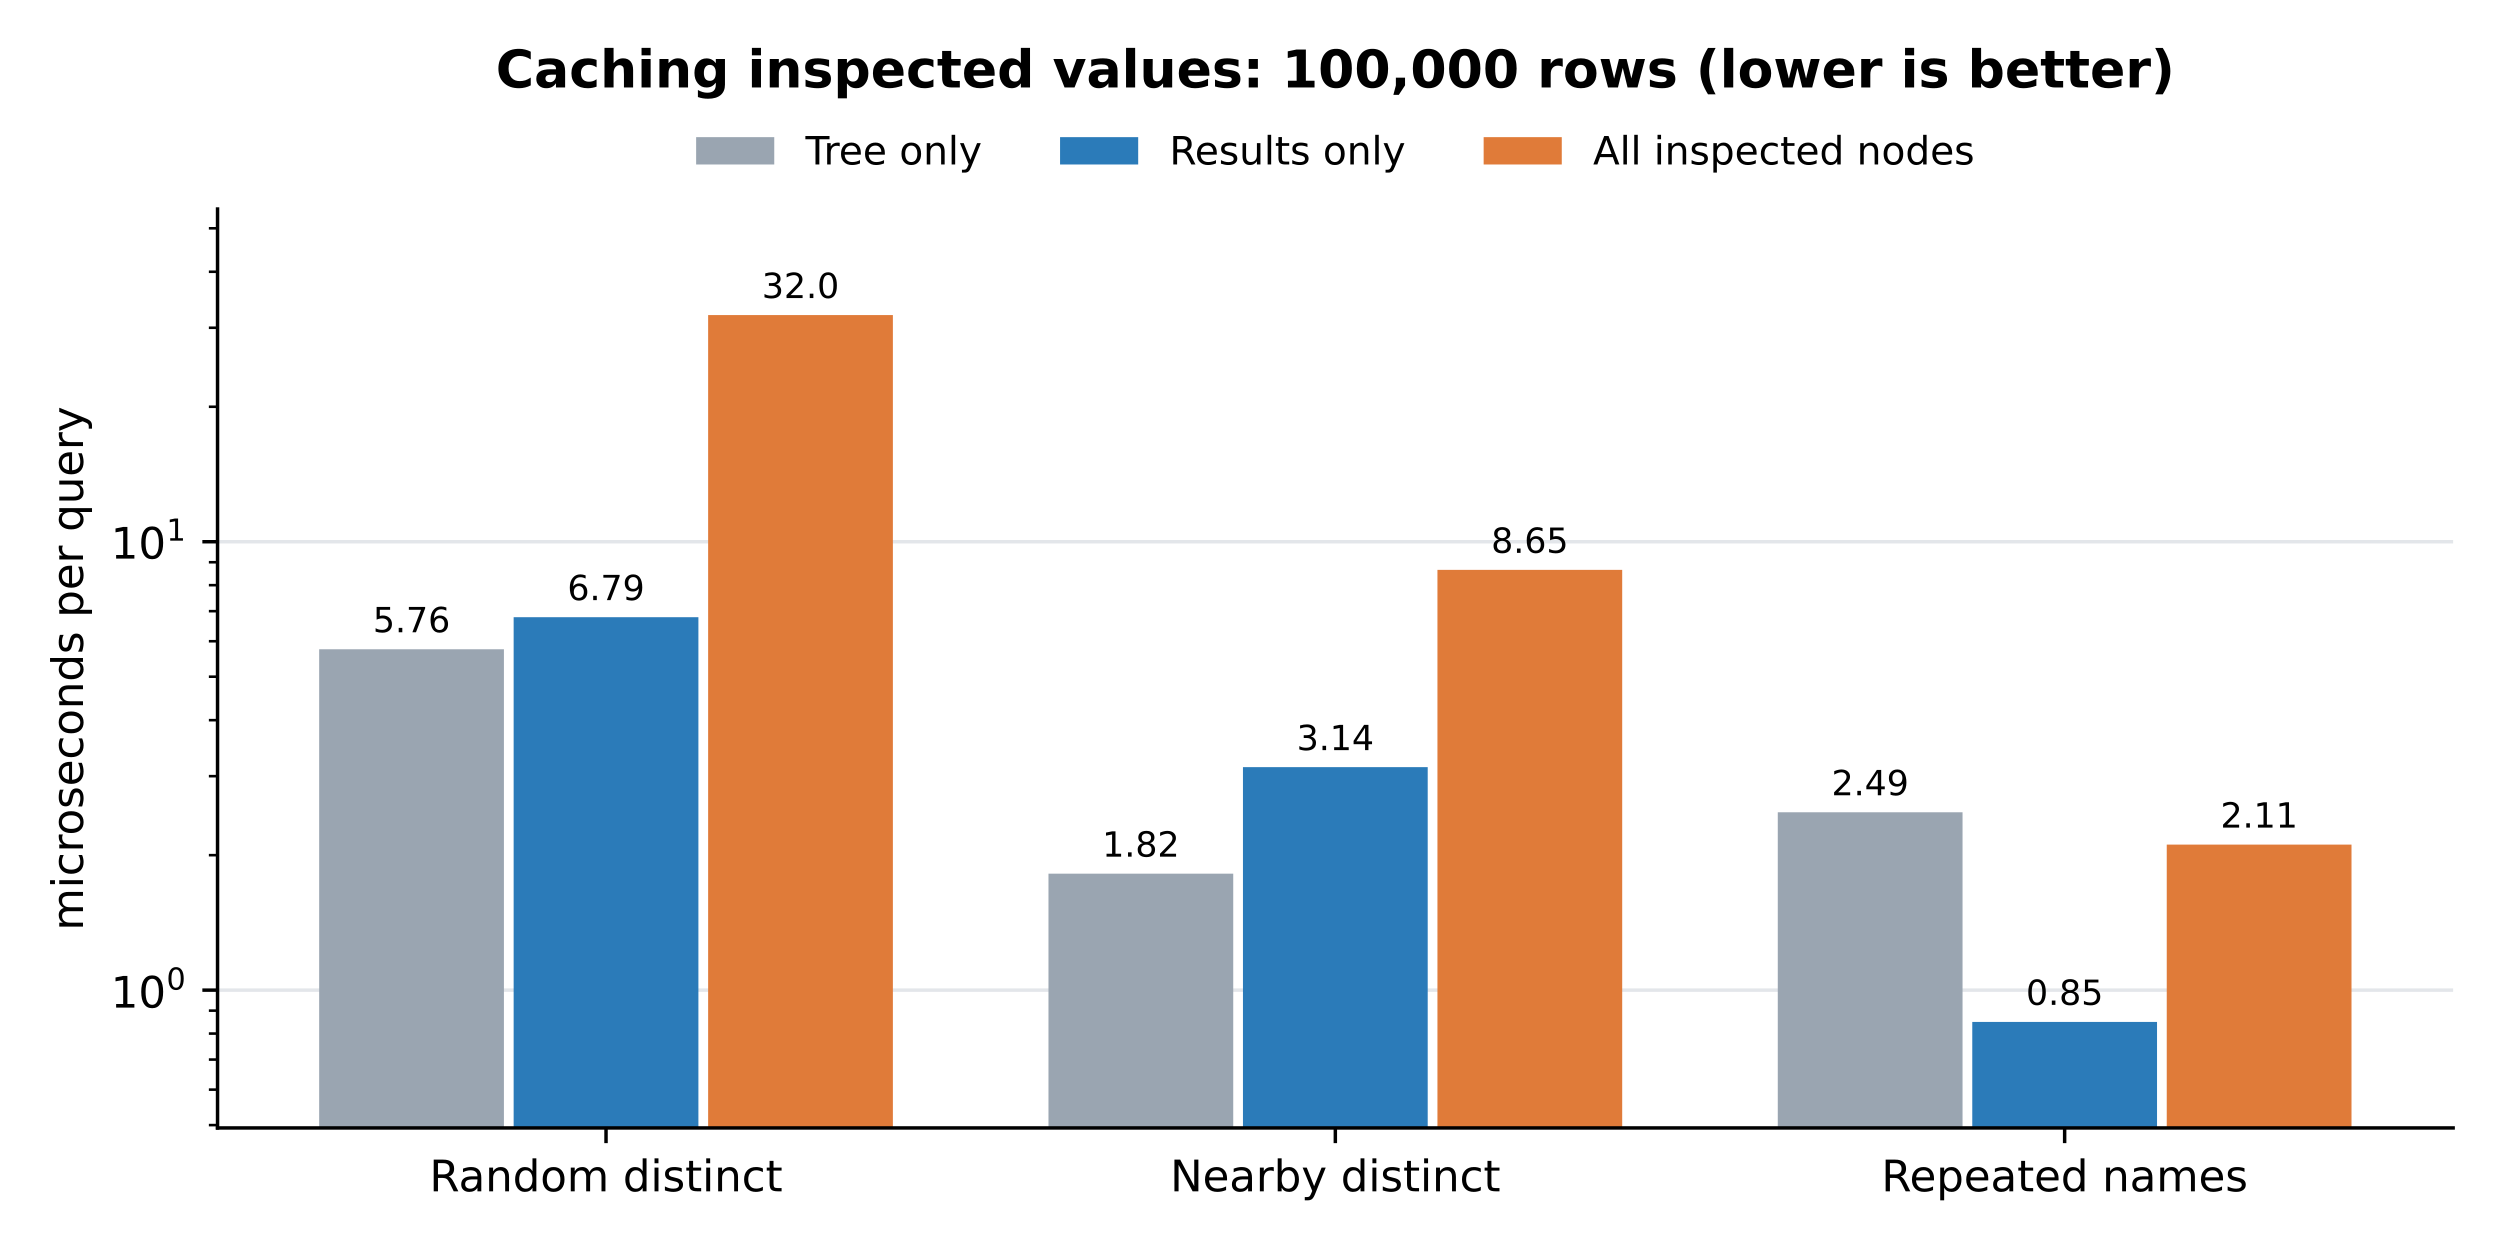
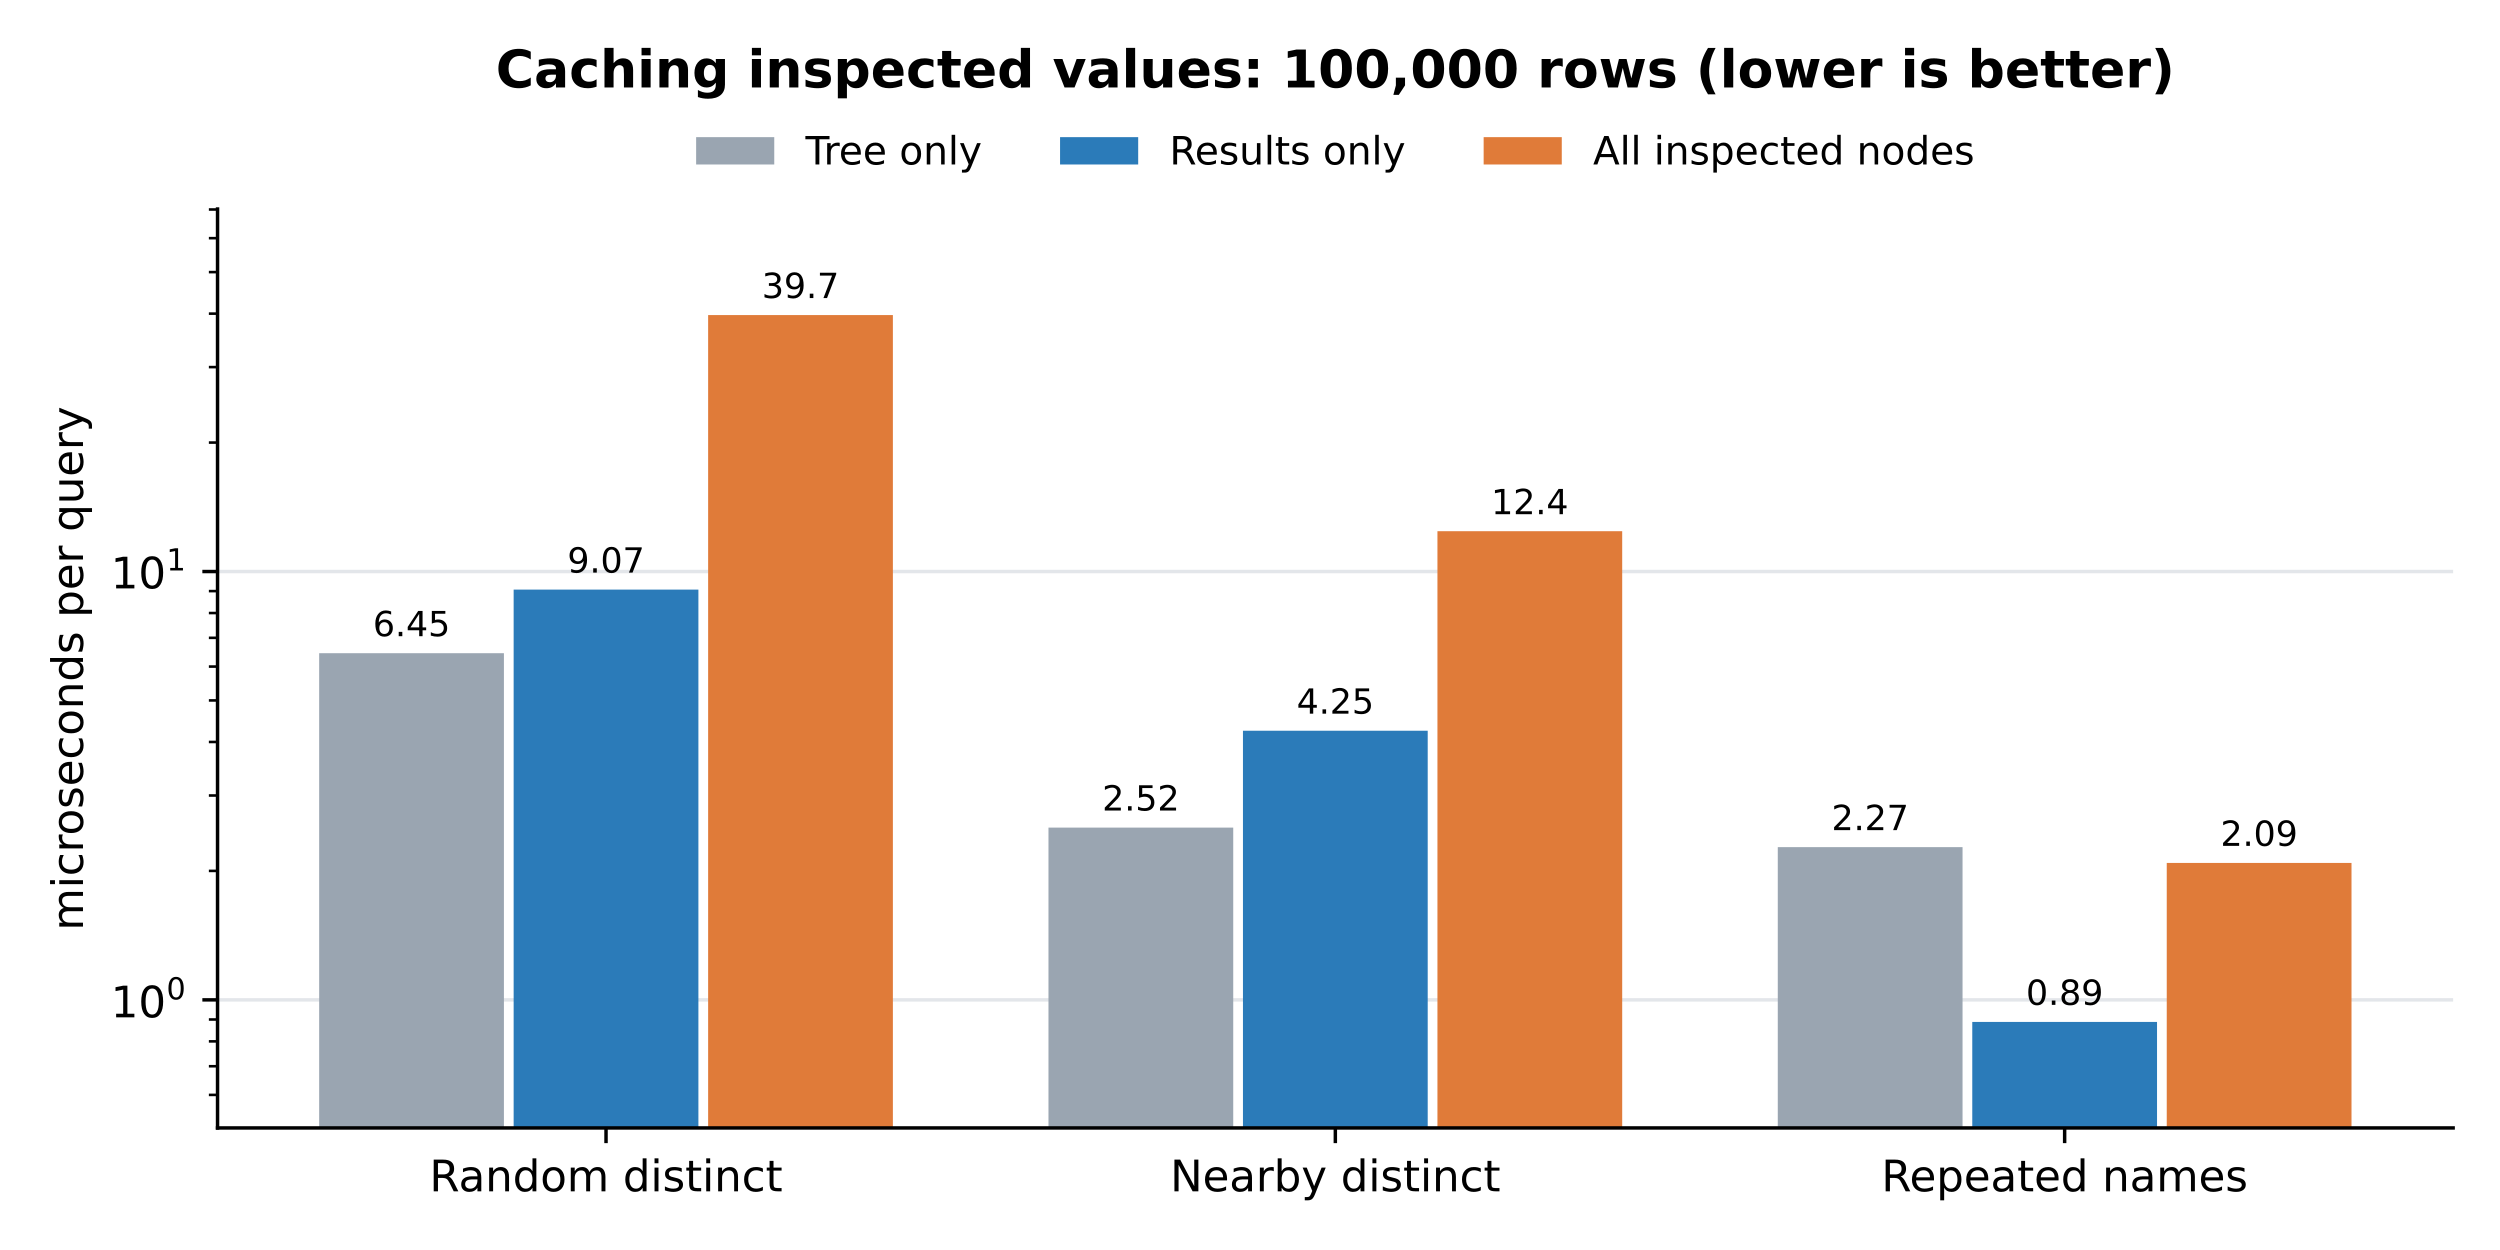
<svg xmlns="http://www.w3.org/2000/svg" xmlns:xlink="http://www.w3.org/1999/xlink" width="576pt" height="288pt" viewBox="0 0 576 288" version="1.1">
  <defs>
    <style type="text/css">*{stroke-linejoin: round; stroke-linecap: butt}</style>
  </defs>
  <g id="figure_1">
    <g id="patch_1">
      <path d="M 0 288 L 576 288 L 576 0 L 0 0 z " style="fill: #ffffff" />
    </g>
    <g id="axes_1">
      <g id="patch_2">
        <path d="M 50.122 259.878 L 565.2 259.878 L 565.2 48.16 L 50.122 48.16 z " style="fill: #ffffff" />
      </g>
      <g id="matplotlib.axis_1">
        <g id="xtick_1">
          <g id="line2d_1">
            <defs>
-               <path id="m2335bc2a37" d="M 0 0 L 0 3.5 " style="stroke: #000000; stroke-width: 0.8" />
+               <path id="m441cdea889" d="M 0 0 L 0 3.5 " style="stroke: #000000; stroke-width: 0.8" />
            </defs>
            <g>
-               <use xlink:href="#m2335bc2a37" x="139.628" y="259.878" style="stroke: #000000; stroke-width: 0.8" />
+               <use xlink:href="#m441cdea889" x="139.628" y="259.878" style="stroke: #000000; stroke-width: 0.8" />
            </g>
          </g>
          <g id="text_1">
            <text style="font-size: 10px; font-family: 'DejaVu Sans', 'Bitstream Vera Sans', 'Computer Modern Sans Serif', 'Lucida Grande', 'Verdana', 'Geneva', 'Lucid', 'Arial', 'Helvetica', 'Avant Garde', sans-serif; text-anchor: middle" x="139.628" y="274.476" transform="rotate(-0 139.628 274.4761)">Random distinct</text>
          </g>
        </g>
        <g id="xtick_2">
          <g id="line2d_2">
            <g>
-               <use xlink:href="#m2335bc2a37" x="307.661" y="259.878" style="stroke: #000000; stroke-width: 0.8" />
+               <use xlink:href="#m441cdea889" x="307.661" y="259.878" style="stroke: #000000; stroke-width: 0.8" />
            </g>
          </g>
          <g id="text_2">
            <text style="font-size: 10px; font-family: 'DejaVu Sans', 'Bitstream Vera Sans', 'Computer Modern Sans Serif', 'Lucida Grande', 'Verdana', 'Geneva', 'Lucid', 'Arial', 'Helvetica', 'Avant Garde', sans-serif; text-anchor: middle" x="307.661" y="274.476" transform="rotate(-0 307.6612 274.4761)">Nearby distinct</text>
          </g>
        </g>
        <g id="xtick_3">
          <g id="line2d_3">
            <g>
-               <use xlink:href="#m2335bc2a37" x="475.694" y="259.878" style="stroke: #000000; stroke-width: 0.8" />
+               <use xlink:href="#m441cdea889" x="475.694" y="259.878" style="stroke: #000000; stroke-width: 0.8" />
            </g>
          </g>
          <g id="text_3">
            <text style="font-size: 10px; font-family: 'DejaVu Sans', 'Bitstream Vera Sans', 'Computer Modern Sans Serif', 'Lucida Grande', 'Verdana', 'Geneva', 'Lucid', 'Arial', 'Helvetica', 'Avant Garde', sans-serif; text-anchor: middle" x="475.694" y="274.476" transform="rotate(-0 475.6943 274.4761)">Repeated names</text>
          </g>
        </g>
      </g>
      <g id="matplotlib.axis_2">
        <g id="ytick_1">
          <g id="line2d_4">
-             <path d="M 50.122 228.125 L 565.2 228.125 " clip-path="url(#p1c06272b6e)" style="fill: none; stroke: #e3e6ea; stroke-width: 0.8; stroke-linecap: square" />
+             <path d="M 50.122 230.372 L 565.2 230.372 " clip-path="url(#p7fe044bcbb)" style="fill: none; stroke: #e3e6ea; stroke-width: 0.8; stroke-linecap: square" />
          </g>
          <g id="line2d_5">
            <defs>
-               <path id="m81889863f7" d="M 0 0 L -3.5 0 " style="stroke: #000000; stroke-width: 0.8" />
+               <path id="m320d897349" d="M 0 0 L -3.5 0 " style="stroke: #000000; stroke-width: 0.8" />
            </defs>
            <g>
-               <use xlink:href="#m81889863f7" x="50.122" y="228.125" style="stroke: #000000; stroke-width: 0.8" />
+               <use xlink:href="#m320d897349" x="50.122" y="230.372" style="stroke: #000000; stroke-width: 0.8" />
            </g>
          </g>
          <g id="text_4">
-             <g transform="translate(25.52234 232.8252)">
+             <g transform="translate(25.52234 235.0718)">
              <text>
                <tspan x="0" y="-0.675" style="font-size: 10px; font-family: 'DejaVu Sans'">1</tspan>
                <tspan x="6.362" y="-0.675" style="font-size: 10px; font-family: 'DejaVu Sans'">0</tspan>
                <tspan x="12.82" y="-4.805" style="font-size: 7px; font-family: 'DejaVu Sans'">0</tspan>
              </text>
            </g>
          </g>
        </g>
        <g id="ytick_2">
          <g id="line2d_6">
-             <path d="M 50.122 124.814 L 565.2 124.814 " clip-path="url(#p1c06272b6e)" style="fill: none; stroke: #e3e6ea; stroke-width: 0.8; stroke-linecap: square" />
+             <path d="M 50.122 131.676 L 565.2 131.676 " clip-path="url(#p7fe044bcbb)" style="fill: none; stroke: #e3e6ea; stroke-width: 0.8; stroke-linecap: square" />
          </g>
          <g id="line2d_7">
            <g>
-               <use xlink:href="#m81889863f7" x="50.122" y="124.814" style="stroke: #000000; stroke-width: 0.8" />
+               <use xlink:href="#m320d897349" x="50.122" y="131.676" style="stroke: #000000; stroke-width: 0.8" />
            </g>
          </g>
          <g id="text_5">
-             <g transform="translate(25.52234 129.4643)">
+             <g transform="translate(25.52234 136.326)">
              <text>
                <tspan x="0" y="-0.762" style="font-size: 10px; font-family: 'DejaVu Sans'">1</tspan>
                <tspan x="6.362" y="-0.762" style="font-size: 10px; font-family: 'DejaVu Sans'">0</tspan>
                <tspan x="12.82" y="-4.892" style="font-size: 7px; font-family: 'DejaVu Sans'">1</tspan>
              </text>
            </g>
          </g>
        </g>
        <g id="ytick_3">
          <g id="line2d_8">
            <defs>
-               <path id="m5fcd655c03" d="M 0 0 L -2 0 " style="stroke: #000000; stroke-width: 0.6" />
+               <path id="m3aa458b56d" d="M 0 0 L -2 0 " style="stroke: #000000; stroke-width: 0.6" />
            </defs>
            <g>
-               <use xlink:href="#m5fcd655c03" x="50.122" y="259.225" style="stroke: #000000; stroke-width: 0.6" />
+               <use xlink:href="#m3aa458b56d" x="50.122" y="252.267" style="stroke: #000000; stroke-width: 0.6" />
            </g>
          </g>
        </g>
        <g id="ytick_4">
          <g id="line2d_9">
            <g>
-               <use xlink:href="#m5fcd655c03" x="50.122" y="251.045" style="stroke: #000000; stroke-width: 0.6" />
+               <use xlink:href="#m3aa458b56d" x="50.122" y="245.66" style="stroke: #000000; stroke-width: 0.6" />
            </g>
          </g>
        </g>
        <g id="ytick_5">
          <g id="line2d_10">
            <g>
-               <use xlink:href="#m5fcd655c03" x="50.122" y="244.128" style="stroke: #000000; stroke-width: 0.6" />
+               <use xlink:href="#m3aa458b56d" x="50.122" y="239.936" style="stroke: #000000; stroke-width: 0.6" />
            </g>
          </g>
        </g>
        <g id="ytick_6">
          <g id="line2d_11">
            <g>
-               <use xlink:href="#m5fcd655c03" x="50.122" y="238.137" style="stroke: #000000; stroke-width: 0.6" />
+               <use xlink:href="#m3aa458b56d" x="50.122" y="234.888" style="stroke: #000000; stroke-width: 0.6" />
            </g>
          </g>
        </g>
        <g id="ytick_7">
          <g id="line2d_12">
            <g>
-               <use xlink:href="#m5fcd655c03" x="50.122" y="232.852" style="stroke: #000000; stroke-width: 0.6" />
+               <use xlink:href="#m3aa458b56d" x="50.122" y="200.661" style="stroke: #000000; stroke-width: 0.6" />
            </g>
          </g>
        </g>
        <g id="ytick_8">
          <g id="line2d_13">
            <g>
-               <use xlink:href="#m5fcd655c03" x="50.122" y="197.026" style="stroke: #000000; stroke-width: 0.6" />
+               <use xlink:href="#m3aa458b56d" x="50.122" y="183.282" style="stroke: #000000; stroke-width: 0.6" />
            </g>
          </g>
        </g>
        <g id="ytick_9">
          <g id="line2d_14">
            <g>
-               <use xlink:href="#m5fcd655c03" x="50.122" y="178.833" style="stroke: #000000; stroke-width: 0.6" />
+               <use xlink:href="#m3aa458b56d" x="50.122" y="170.951" style="stroke: #000000; stroke-width: 0.6" />
            </g>
          </g>
        </g>
        <g id="ytick_10">
          <g id="line2d_15">
            <g>
-               <use xlink:href="#m5fcd655c03" x="50.122" y="165.926" style="stroke: #000000; stroke-width: 0.6" />
+               <use xlink:href="#m3aa458b56d" x="50.122" y="161.386" style="stroke: #000000; stroke-width: 0.6" />
            </g>
          </g>
        </g>
        <g id="ytick_11">
          <g id="line2d_16">
            <g>
-               <use xlink:href="#m5fcd655c03" x="50.122" y="155.914" style="stroke: #000000; stroke-width: 0.6" />
+               <use xlink:href="#m3aa458b56d" x="50.122" y="153.572" style="stroke: #000000; stroke-width: 0.6" />
            </g>
          </g>
        </g>
        <g id="ytick_12">
          <g id="line2d_17">
            <g>
-               <use xlink:href="#m5fcd655c03" x="50.122" y="147.734" style="stroke: #000000; stroke-width: 0.6" />
+               <use xlink:href="#m3aa458b56d" x="50.122" y="146.964" style="stroke: #000000; stroke-width: 0.6" />
            </g>
          </g>
        </g>
        <g id="ytick_13">
          <g id="line2d_18">
            <g>
-               <use xlink:href="#m5fcd655c03" x="50.122" y="140.817" style="stroke: #000000; stroke-width: 0.6" />
+               <use xlink:href="#m3aa458b56d" x="50.122" y="141.241" style="stroke: #000000; stroke-width: 0.6" />
            </g>
          </g>
        </g>
        <g id="ytick_14">
          <g id="line2d_19">
            <g>
-               <use xlink:href="#m5fcd655c03" x="50.122" y="134.826" style="stroke: #000000; stroke-width: 0.6" />
+               <use xlink:href="#m3aa458b56d" x="50.122" y="136.192" style="stroke: #000000; stroke-width: 0.6" />
            </g>
          </g>
        </g>
        <g id="ytick_15">
          <g id="line2d_20">
            <g>
-               <use xlink:href="#m5fcd655c03" x="50.122" y="129.542" style="stroke: #000000; stroke-width: 0.6" />
+               <use xlink:href="#m3aa458b56d" x="50.122" y="101.966" style="stroke: #000000; stroke-width: 0.6" />
            </g>
          </g>
        </g>
        <g id="ytick_16">
          <g id="line2d_21">
            <g>
-               <use xlink:href="#m5fcd655c03" x="50.122" y="93.715" style="stroke: #000000; stroke-width: 0.6" />
+               <use xlink:href="#m3aa458b56d" x="50.122" y="84.586" style="stroke: #000000; stroke-width: 0.6" />
            </g>
          </g>
        </g>
        <g id="ytick_17">
          <g id="line2d_22">
            <g>
-               <use xlink:href="#m5fcd655c03" x="50.122" y="75.522" style="stroke: #000000; stroke-width: 0.6" />
+               <use xlink:href="#m3aa458b56d" x="50.122" y="72.255" style="stroke: #000000; stroke-width: 0.6" />
            </g>
          </g>
        </g>
        <g id="ytick_18">
          <g id="line2d_23">
            <g>
-               <use xlink:href="#m5fcd655c03" x="50.122" y="62.615" style="stroke: #000000; stroke-width: 0.6" />
+               <use xlink:href="#m3aa458b56d" x="50.122" y="62.691" style="stroke: #000000; stroke-width: 0.6" />
            </g>
          </g>
        </g>
        <g id="ytick_19">
          <g id="line2d_24">
            <g>
-               <use xlink:href="#m5fcd655c03" x="50.122" y="52.603" style="stroke: #000000; stroke-width: 0.6" />
+               <use xlink:href="#m3aa458b56d" x="50.122" y="54.876" style="stroke: #000000; stroke-width: 0.6" />
+             </g>
+           </g>
+         </g>
+         <g id="ytick_20">
+           <g id="line2d_25">
+             <g>
+               <use xlink:href="#m3aa458b56d" x="50.122" y="48.268" style="stroke: #000000; stroke-width: 0.6" />
            </g>
          </g>
        </g>
        <g id="text_6">
          <text style="font-size: 10px; font-family: 'DejaVu Sans', 'Bitstream Vera Sans', 'Computer Modern Sans Serif', 'Lucida Grande', 'Verdana', 'Geneva', 'Lucid', 'Arial', 'Helvetica', 'Avant Garde', sans-serif; text-anchor: middle" x="19.12" y="154.019" transform="rotate(-90 19.12 154.0188)">microseconds per query</text>
        </g>
      </g>
      <g id="patch_3">
-         <path d="M 73.535 103539.037 L 116.103 103539.037 L 116.103 149.589 L 73.535 149.589 z " clip-path="url(#p1c06272b6e)" style="fill: #9aa5b1" />
+         <path d="M 73.535 98926.109 L 116.103 98926.109 L 116.103 150.503 L 73.535 150.503 z " clip-path="url(#p7fe044bcbb)" style="fill: #9aa5b1" />
      </g>
      <g id="patch_4">
-         <path d="M 241.568 103539.037 L 284.137 103539.037 L 284.137 201.292 L 241.568 201.292 z " clip-path="url(#p1c06272b6e)" style="fill: #9aa5b1" />
+         <path d="M 241.568 98926.109 L 284.137 98926.109 L 284.137 190.672 L 241.568 190.672 z " clip-path="url(#p7fe044bcbb)" style="fill: #9aa5b1" />
      </g>
      <g id="patch_5">
-         <path d="M 409.601 103539.037 L 452.17 103539.037 L 452.17 187.143 L 409.601 187.143 z " clip-path="url(#p1c06272b6e)" style="fill: #9aa5b1" />
+         <path d="M 409.601 98926.109 L 452.17 98926.109 L 452.17 195.179 L 409.601 195.179 z " clip-path="url(#p7fe044bcbb)" style="fill: #9aa5b1" />
      </g>
      <g id="patch_6">
-         <path d="M 118.344 103539.037 L 160.912 103539.037 L 160.912 142.197 L 118.344 142.197 z " clip-path="url(#p1c06272b6e)" style="fill: #2b7bb9" />
+         <path d="M 118.344 98926.109 L 160.912 98926.109 L 160.912 135.85 L 118.344 135.85 z " clip-path="url(#p7fe044bcbb)" style="fill: #2b7bb9" />
      </g>
      <g id="patch_7">
-         <path d="M 286.377 103539.037 L 328.945 103539.037 L 328.945 176.753 L 286.377 176.753 z " clip-path="url(#p1c06272b6e)" style="fill: #2b7bb9" />
+         <path d="M 286.377 98926.109 L 328.945 98926.109 L 328.945 168.354 L 286.377 168.354 z " clip-path="url(#p7fe044bcbb)" style="fill: #2b7bb9" />
      </g>
      <g id="patch_8">
-         <path d="M 454.41 103539.037 L 496.979 103539.037 L 496.979 235.449 L 454.41 235.449 z " clip-path="url(#p1c06272b6e)" style="fill: #2b7bb9" />
+         <path d="M 454.41 98926.109 L 496.979 98926.109 L 496.979 235.449 L 454.41 235.449 z " clip-path="url(#p7fe044bcbb)" style="fill: #2b7bb9" />
      </g>
      <g id="patch_9">
-         <path d="M 163.153 103539.037 L 205.721 103539.037 L 205.721 72.589 L 163.153 72.589 z " clip-path="url(#p1c06272b6e)" style="fill: #e07b39" />
+         <path d="M 163.153 98926.109 L 205.721 98926.109 L 205.721 72.589 L 163.153 72.589 z " clip-path="url(#p7fe044bcbb)" style="fill: #e07b39" />
      </g>
      <g id="patch_10">
-         <path d="M 331.186 103539.037 L 373.754 103539.037 L 373.754 131.298 L 331.186 131.298 z " clip-path="url(#p1c06272b6e)" style="fill: #e07b39" />
+         <path d="M 331.186 98926.109 L 373.754 98926.109 L 373.754 122.394 L 331.186 122.394 z " clip-path="url(#p7fe044bcbb)" style="fill: #e07b39" />
      </g>
      <g id="patch_11">
-         <path d="M 499.219 103539.037 L 541.787 103539.037 L 541.787 194.596 L 499.219 194.596 z " clip-path="url(#p1c06272b6e)" style="fill: #e07b39" />
+         <path d="M 499.219 98926.109 L 541.787 98926.109 L 541.787 198.814 L 499.219 198.814 z " clip-path="url(#p7fe044bcbb)" style="fill: #e07b39" />
      </g>
      <g id="patch_12">
        <path d="M 50.122 259.878 L 50.122 48.16 " style="fill: none; stroke: #000000; stroke-width: 0.8; stroke-linejoin: miter; stroke-linecap: square" />
      </g>
      <g id="patch_13">
        <path d="M 50.122 259.878 L 565.2 259.878 " style="fill: none; stroke: #000000; stroke-width: 0.8; stroke-linejoin: miter; stroke-linecap: square" />
      </g>
      <g id="text_7">
-         <text style="font-size: 8px; font-family: 'DejaVu Sans', 'Bitstream Vera Sans', 'Computer Modern Sans Serif', 'Lucida Grande', 'Verdana', 'Geneva', 'Lucid', 'Arial', 'Helvetica', 'Avant Garde', sans-serif; text-anchor: middle" x="94.819" y="145.668" transform="rotate(-0 94.81916 145.6676)">5.76</text>
+         <text style="font-size: 8px; font-family: 'DejaVu Sans', 'Bitstream Vera Sans', 'Computer Modern Sans Serif', 'Lucida Grande', 'Verdana', 'Geneva', 'Lucid', 'Arial', 'Helvetica', 'Avant Garde', sans-serif; text-anchor: middle" x="94.819" y="146.581" transform="rotate(-0 94.81916 146.581)">6.45</text>
      </g>
      <g id="text_8">
-         <text style="font-size: 8px; font-family: 'DejaVu Sans', 'Bitstream Vera Sans', 'Computer Modern Sans Serif', 'Lucida Grande', 'Verdana', 'Geneva', 'Lucid', 'Arial', 'Helvetica', 'Avant Garde', sans-serif; text-anchor: middle" x="262.852" y="197.37" transform="rotate(-0 262.8523 197.3697)">1.82</text>
+         <text style="font-size: 8px; font-family: 'DejaVu Sans', 'Bitstream Vera Sans', 'Computer Modern Sans Serif', 'Lucida Grande', 'Verdana', 'Geneva', 'Lucid', 'Arial', 'Helvetica', 'Avant Garde', sans-serif; text-anchor: middle" x="262.852" y="186.75" transform="rotate(-0 262.8523 186.7501)">2.52</text>
      </g>
      <g id="text_9">
-         <text style="font-size: 8px; font-family: 'DejaVu Sans', 'Bitstream Vera Sans', 'Computer Modern Sans Serif', 'Lucida Grande', 'Verdana', 'Geneva', 'Lucid', 'Arial', 'Helvetica', 'Avant Garde', sans-serif; text-anchor: middle" x="430.885" y="183.221" transform="rotate(-0 430.8855 183.2212)">2.49</text>
+         <text style="font-size: 8px; font-family: 'DejaVu Sans', 'Bitstream Vera Sans', 'Computer Modern Sans Serif', 'Lucida Grande', 'Verdana', 'Geneva', 'Lucid', 'Arial', 'Helvetica', 'Avant Garde', sans-serif; text-anchor: middle" x="430.885" y="191.257" transform="rotate(-0 430.8855 191.2569)">2.27</text>
      </g>
      <g id="text_10">
-         <text style="font-size: 8px; font-family: 'DejaVu Sans', 'Bitstream Vera Sans', 'Computer Modern Sans Serif', 'Lucida Grande', 'Verdana', 'Geneva', 'Lucid', 'Arial', 'Helvetica', 'Avant Garde', sans-serif; text-anchor: middle" x="139.628" y="138.275" transform="rotate(-0 139.628 138.2753)">6.79</text>
+         <text style="font-size: 8px; font-family: 'DejaVu Sans', 'Bitstream Vera Sans', 'Computer Modern Sans Serif', 'Lucida Grande', 'Verdana', 'Geneva', 'Lucid', 'Arial', 'Helvetica', 'Avant Garde', sans-serif; text-anchor: middle" x="139.628" y="131.928" transform="rotate(-0 139.628 131.9282)">9.07</text>
      </g>
      <g id="text_11">
-         <text style="font-size: 8px; font-family: 'DejaVu Sans', 'Bitstream Vera Sans', 'Computer Modern Sans Serif', 'Lucida Grande', 'Verdana', 'Geneva', 'Lucid', 'Arial', 'Helvetica', 'Avant Garde', sans-serif; text-anchor: middle" x="307.661" y="172.831" transform="rotate(-0 307.6612 172.8308)">3.14</text>
+         <text style="font-size: 8px; font-family: 'DejaVu Sans', 'Bitstream Vera Sans', 'Computer Modern Sans Serif', 'Lucida Grande', 'Verdana', 'Geneva', 'Lucid', 'Arial', 'Helvetica', 'Avant Garde', sans-serif; text-anchor: middle" x="307.661" y="164.433" transform="rotate(-0 307.6612 164.4326)">4.25</text>
      </g>
      <g id="text_12">
-         <text style="font-size: 8px; font-family: 'DejaVu Sans', 'Bitstream Vera Sans', 'Computer Modern Sans Serif', 'Lucida Grande', 'Verdana', 'Geneva', 'Lucid', 'Arial', 'Helvetica', 'Avant Garde', sans-serif; text-anchor: middle" x="475.694" y="231.527" transform="rotate(-0 475.6943 231.5268)">0.85</text>
+         <text style="font-size: 8px; font-family: 'DejaVu Sans', 'Bitstream Vera Sans', 'Computer Modern Sans Serif', 'Lucida Grande', 'Verdana', 'Geneva', 'Lucid', 'Arial', 'Helvetica', 'Avant Garde', sans-serif; text-anchor: middle" x="475.694" y="231.527" transform="rotate(-0 475.6943 231.5268)">0.89</text>
      </g>
      <g id="text_13">
-         <text style="font-size: 8px; font-family: 'DejaVu Sans', 'Bitstream Vera Sans', 'Computer Modern Sans Serif', 'Lucida Grande', 'Verdana', 'Geneva', 'Lucid', 'Arial', 'Helvetica', 'Avant Garde', sans-serif; text-anchor: middle" x="184.437" y="68.667" transform="rotate(-0 184.4369 68.66709)">32.0</text>
+         <text style="font-size: 8px; font-family: 'DejaVu Sans', 'Bitstream Vera Sans', 'Computer Modern Sans Serif', 'Lucida Grande', 'Verdana', 'Geneva', 'Lucid', 'Arial', 'Helvetica', 'Avant Garde', sans-serif; text-anchor: middle" x="184.437" y="68.667" transform="rotate(-0 184.4369 68.66709)">39.7</text>
      </g>
      <g id="text_14">
-         <text style="font-size: 8px; font-family: 'DejaVu Sans', 'Bitstream Vera Sans', 'Computer Modern Sans Serif', 'Lucida Grande', 'Verdana', 'Geneva', 'Lucid', 'Arial', 'Helvetica', 'Avant Garde', sans-serif; text-anchor: middle" x="352.47" y="127.377" transform="rotate(-0 352.47 127.3765)">8.65</text>
+         <text style="font-size: 8px; font-family: 'DejaVu Sans', 'Bitstream Vera Sans', 'Computer Modern Sans Serif', 'Lucida Grande', 'Verdana', 'Geneva', 'Lucid', 'Arial', 'Helvetica', 'Avant Garde', sans-serif; text-anchor: middle" x="352.47" y="118.472" transform="rotate(-0 352.47 118.4716)">12.4</text>
      </g>
      <g id="text_15">
-         <text style="font-size: 8px; font-family: 'DejaVu Sans', 'Bitstream Vera Sans', 'Computer Modern Sans Serif', 'Lucida Grande', 'Verdana', 'Geneva', 'Lucid', 'Arial', 'Helvetica', 'Avant Garde', sans-serif; text-anchor: middle" x="520.503" y="190.674" transform="rotate(-0 520.5032 190.6738)">2.11</text>
+         <text style="font-size: 8px; font-family: 'DejaVu Sans', 'Bitstream Vera Sans', 'Computer Modern Sans Serif', 'Lucida Grande', 'Verdana', 'Geneva', 'Lucid', 'Arial', 'Helvetica', 'Avant Garde', sans-serif; text-anchor: middle" x="520.503" y="194.892" transform="rotate(-0 520.5032 194.8918)">2.09</text>
      </g>
      <g id="text_16">
        <text style="font-weight: 700; font-size: 12px; font-family: 'DejaVu Sans', 'Bitstream Vera Sans', 'Computer Modern Sans Serif', 'Lucida Grande', 'Verdana', 'Geneva', 'Lucid', 'Arial', 'Helvetica', 'Avant Garde', sans-serif; text-anchor: middle" x="307.661" y="20.16" transform="rotate(-0 307.6612 20.16)">Caching inspected values: 100,000 rows (lower is better)</text>
      </g>
      <g id="legend_1">
        <g id="patch_14">
          <path d="M 160.389 37.898 L 178.389 37.898 L 178.389 31.598 L 160.389 31.598 z " style="fill: #9aa5b1" />
        </g>
        <g id="text_17">
          <text style="font-size: 9px; font-family: 'DejaVu Sans', 'Bitstream Vera Sans', 'Computer Modern Sans Serif', 'Lucida Grande', 'Verdana', 'Geneva', 'Lucid', 'Arial', 'Helvetica', 'Avant Garde', sans-serif; text-anchor: start" x="185.589" y="37.898" transform="rotate(-0 185.5888 37.89789)">Tree only</text>
        </g>
        <g id="patch_15">
          <path d="M 244.238 37.898 L 262.238 37.898 L 262.238 31.598 L 244.238 31.598 z " style="fill: #2b7bb9" />
        </g>
        <g id="text_18">
          <text style="font-size: 9px; font-family: 'DejaVu Sans', 'Bitstream Vera Sans', 'Computer Modern Sans Serif', 'Lucida Grande', 'Verdana', 'Geneva', 'Lucid', 'Arial', 'Helvetica', 'Avant Garde', sans-serif; text-anchor: start" x="269.438" y="37.898" transform="rotate(-0 269.4379 37.89789)">Results only</text>
        </g>
        <g id="patch_16">
          <path d="M 341.833 37.898 L 359.833 37.898 L 359.833 31.598 L 341.833 31.598 z " style="fill: #e07b39" />
        </g>
        <g id="text_19">
          <text style="font-size: 9px; font-family: 'DejaVu Sans', 'Bitstream Vera Sans', 'Computer Modern Sans Serif', 'Lucida Grande', 'Verdana', 'Geneva', 'Lucid', 'Arial', 'Helvetica', 'Avant Garde', sans-serif; text-anchor: start" x="367.033" y="37.898" transform="rotate(-0 367.033 37.89789)">All inspected nodes</text>
        </g>
      </g>
    </g>
  </g>
  <defs>
-     <clipPath id="p1c06272b6e">
+     <clipPath id="p7fe044bcbb">
      <rect x="50.122" y="48.16" width="515.078" height="211.718" />
    </clipPath>
  </defs>
</svg>
